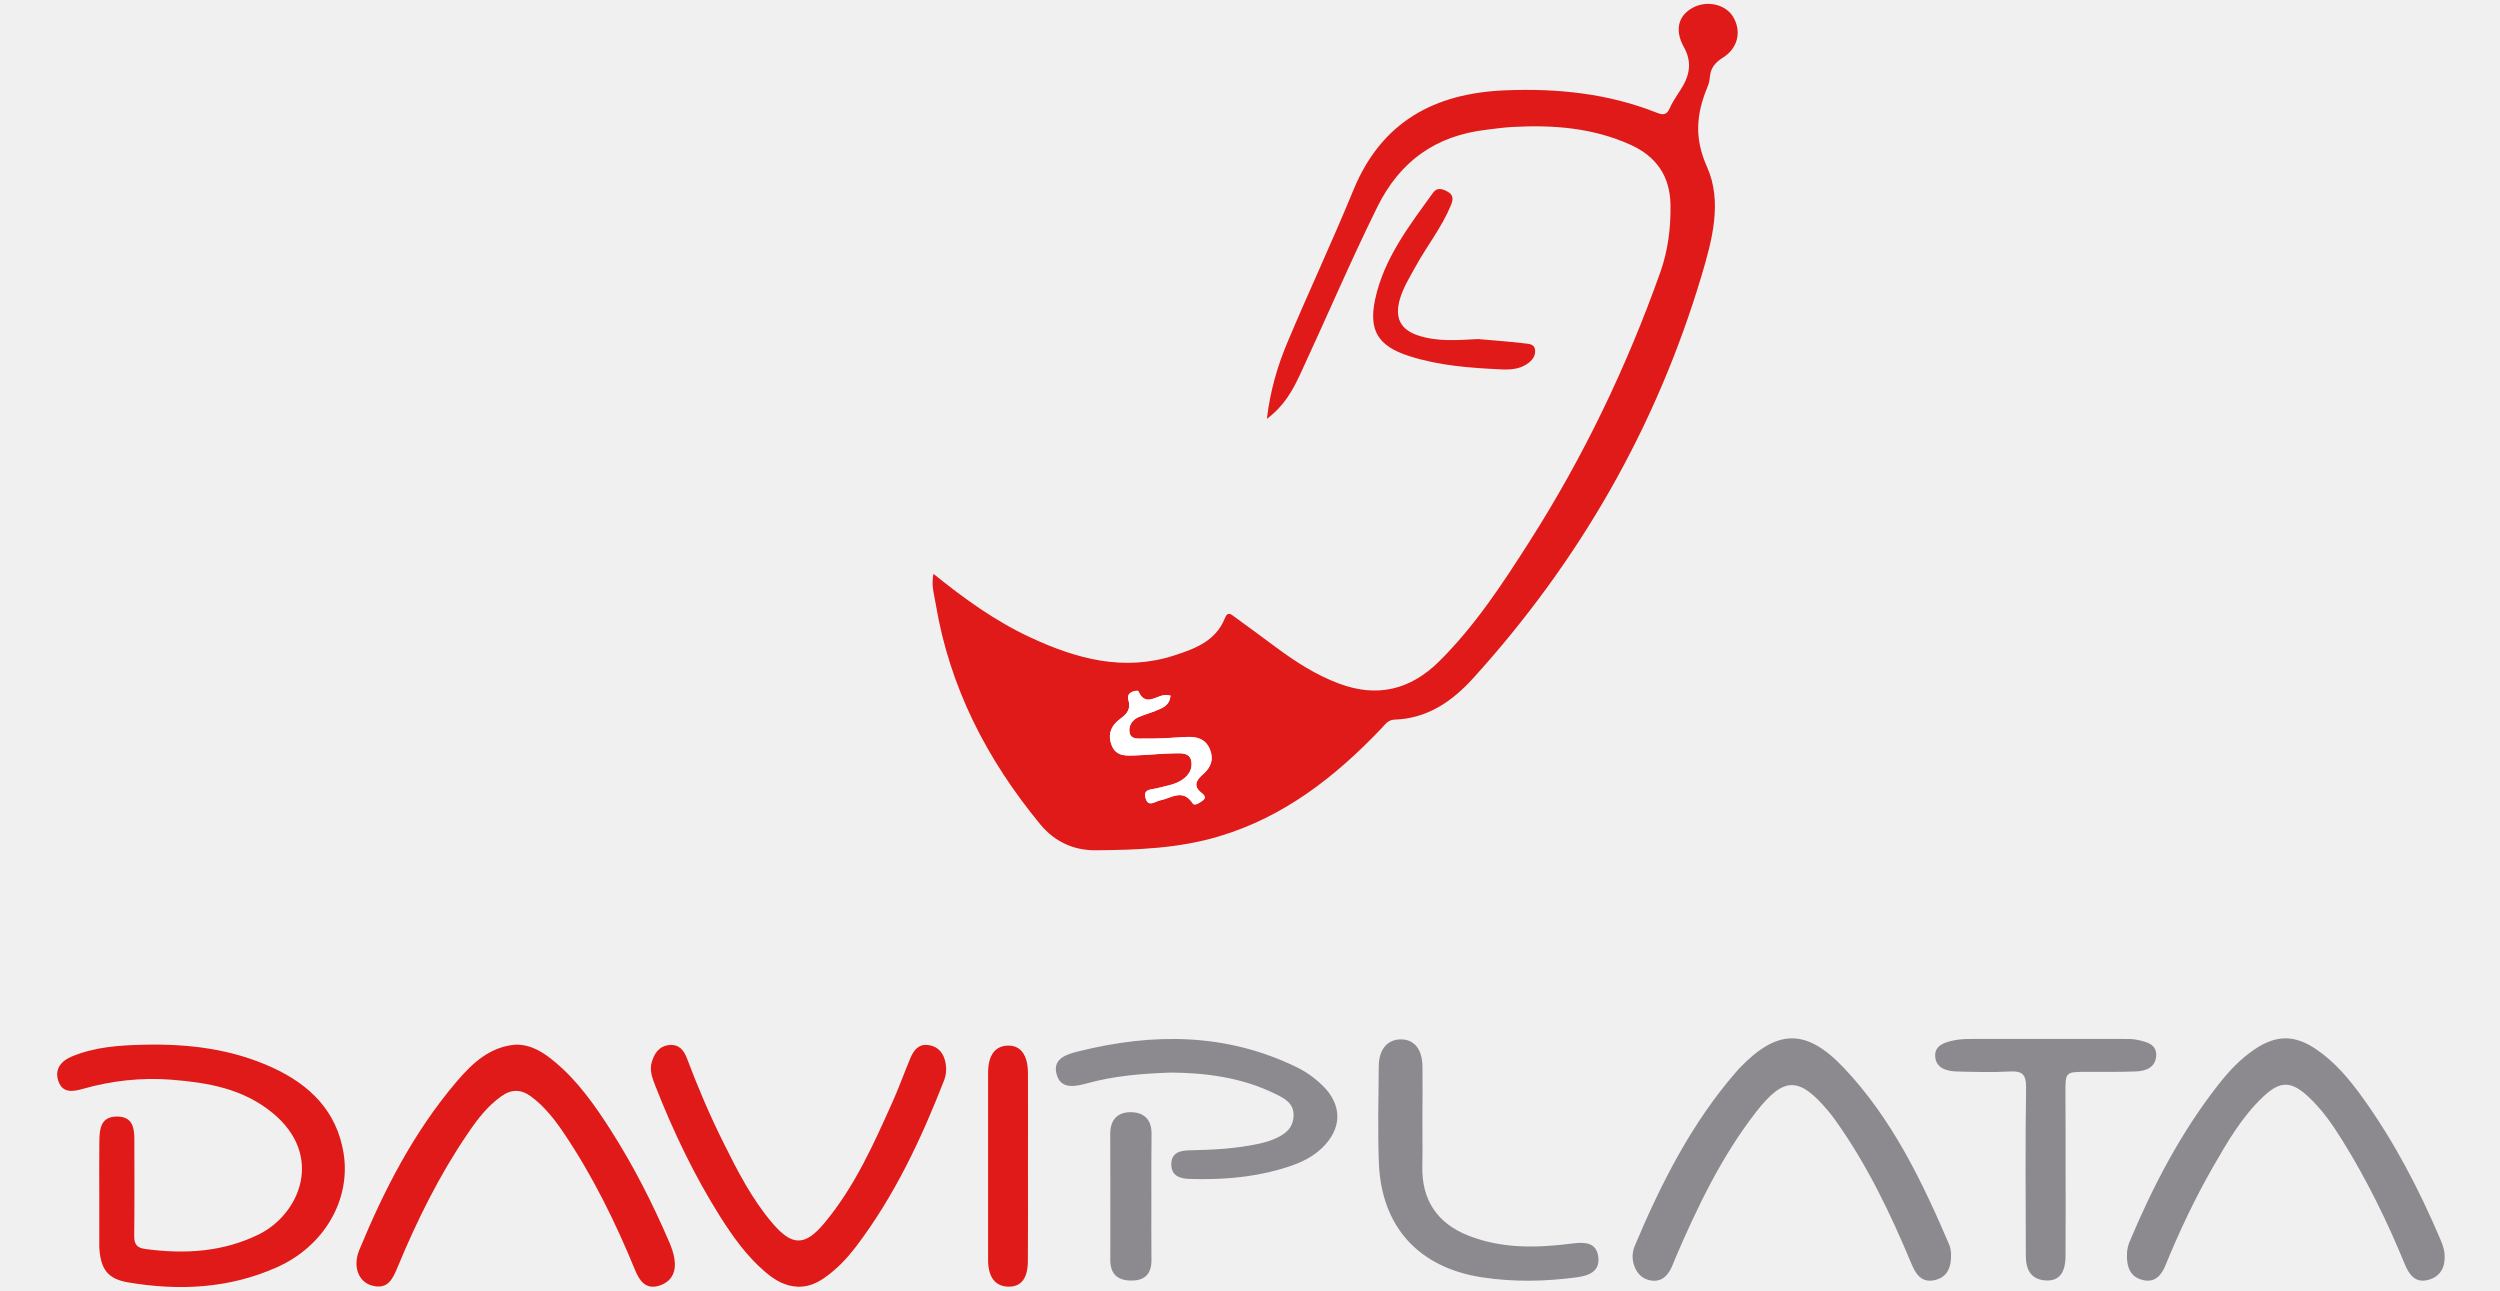
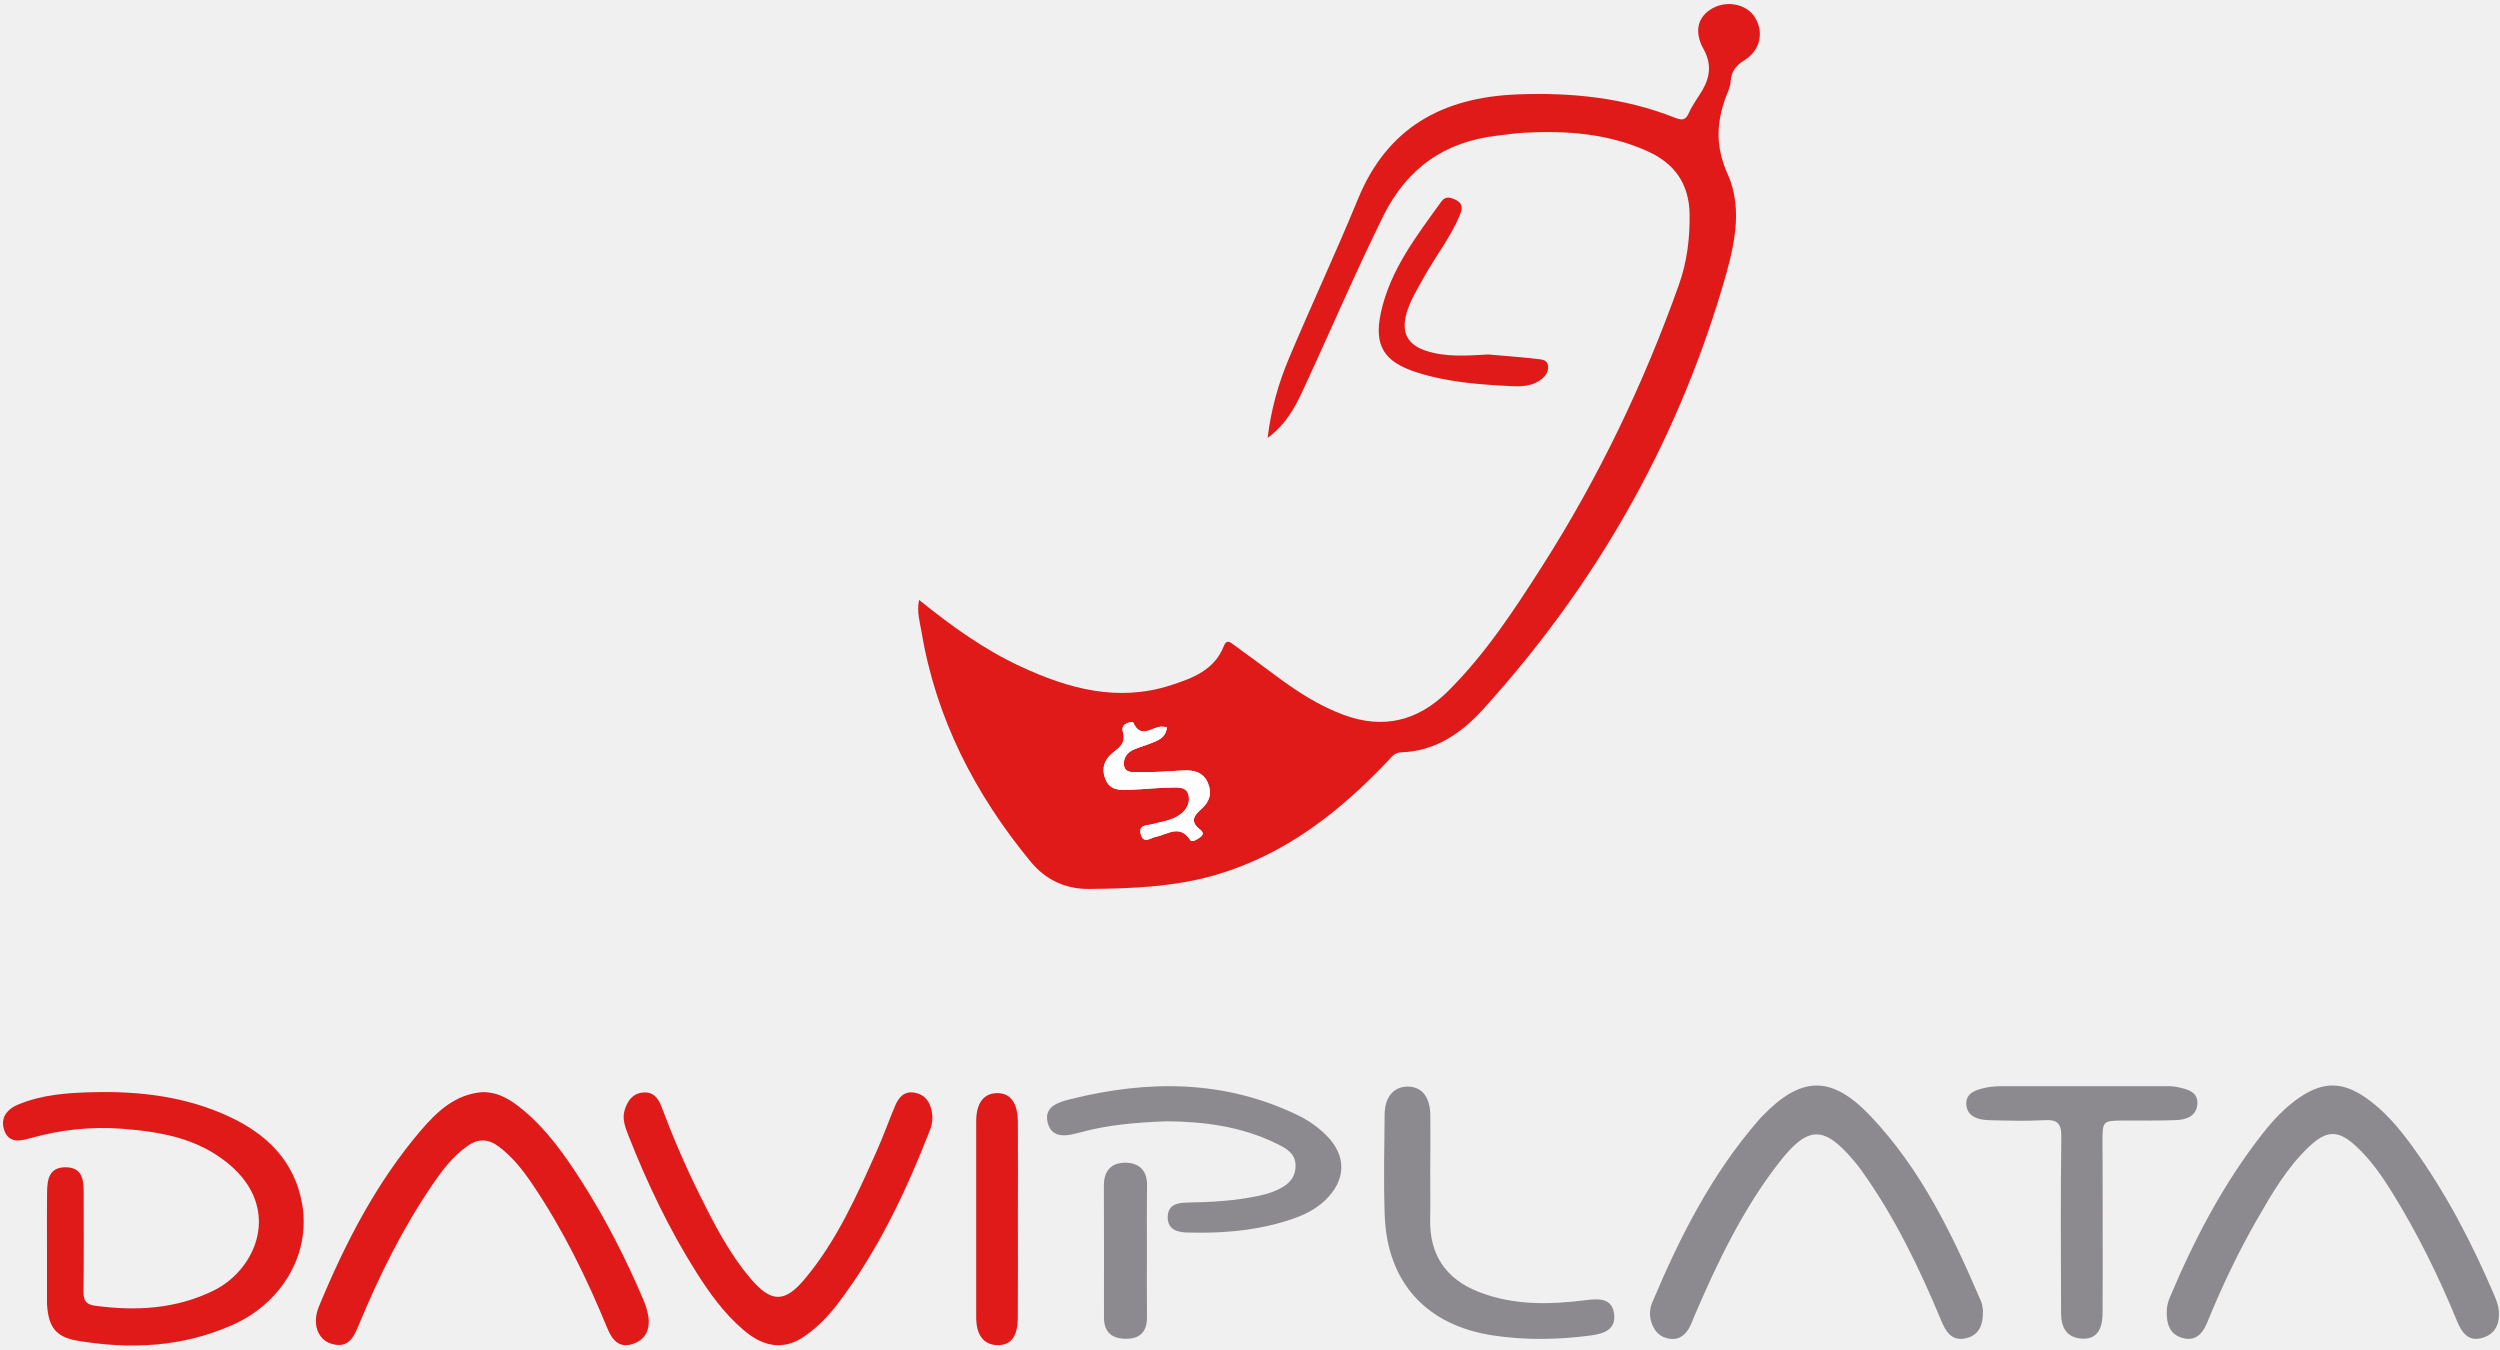
- <svg xmlns="http://www.w3.org/2000/svg" height="1291" viewBox="5.88 9.87 291 157.1" width="2500">
+ <svg xmlns="http://www.w3.org/2000/svg" viewBox="5.88 9.87 291 157.1">
  <path d="m153.43 60.84c.42-3.45 1.29-6.41 2.48-9.25 2.61-6.21 5.48-12.32 8.04-18.56 3.42-8.35 9.89-11.83 18.52-12.17 6.29-.25 12.44.37 18.34 2.7.79.31 1.26.38 1.66-.55.42-.96 1.09-1.81 1.62-2.73.87-1.54 1-3.06.08-4.7-1.14-2.05-.68-3.81 1.09-4.77 1.74-.94 4.01-.42 4.93 1.14 1.03 1.76.57 3.8-1.3 4.96-.93.58-1.46 1.26-1.55 2.33-.03.39-.12.8-.27 1.16-1.35 3.25-1.68 6.2-.08 9.77 1.89 4.22.64 8.89-.66 13.24-5.51 18.45-14.87 34.74-27.79 48.99-2.55 2.81-5.58 4.92-9.58 5.04-.79.03-1.14.6-1.58 1.06-5.6 5.88-11.84 10.78-19.79 13.15-4.89 1.46-9.92 1.65-14.96 1.69-2.74.02-5.04-1.05-6.79-3.18-6.47-7.86-11.01-16.64-12.7-26.77-.19-1.14-.57-2.29-.28-3.69 3.74 3.02 7.53 5.76 11.8 7.74 5.6 2.61 11.36 4.18 17.5 2.19 2.51-.81 5.07-1.75 6.17-4.55.34-.87.78-.43 1.18-.14 1.72 1.24 3.42 2.51 5.13 3.77 2.35 1.74 4.79 3.3 7.56 4.34 4.67 1.76 8.72.75 12.2-2.7 4.36-4.32 7.71-9.44 10.99-14.58 6.57-10.3 11.83-21.26 15.92-32.77.94-2.64 1.28-5.4 1.24-8.21-.06-3.49-1.72-5.88-4.86-7.3-4.59-2.08-9.45-2.44-14.39-2.17-1.06.06-2.11.21-3.16.34-6.14.72-10.51 3.8-13.28 9.42-3.31 6.71-6.23 13.58-9.38 20.35-.93 1.99-1.97 3.87-4.05 5.41zm-11.73 33.67c-.27-.02-.53-.08-.78-.05-1.08.15-2.3 1.4-3.13-.49-.07-.15-1.51.03-1.22 1.01.33 1.13-.1 1.72-.93 2.32-1.12.81-1.64 1.89-1.08 3.28.54 1.36 1.75 1.25 2.86 1.21 1.65-.05 3.29-.24 4.94-.26.74-.01 1.72-.06 1.89 1 .14.92-.32 1.67-1.08 2.2-.95.66-2.09.78-3.17 1.07-.64.17-1.65.06-1.33 1.19.33 1.15 1.14.4 1.74.28 1.37-.26 2.78-1.51 4.01.37.22.34.87-.1 1.22-.37.48-.36.14-.69-.18-.94-1.11-.88-.51-1.62.23-2.27.96-.84 1.3-1.83.81-3.01-.54-1.31-1.65-1.58-2.94-1.5-1.71.1-3.43.23-5.14.19-.61-.01-1.63.18-1.72-.88-.06-.78.38-1.41 1.11-1.73.66-.29 1.37-.48 2.04-.75.84-.34 1.76-.64 1.85-1.87zm-130.35 60.54c0-2.12-.02-4.24.01-6.37.02-1.45.18-2.93 2.13-2.94s2.13 1.41 2.13 2.91c0 3.85.03 7.69-.02 11.54-.01 1.04.25 1.52 1.36 1.67 4.76.64 9.39.38 13.77-1.76 5.01-2.45 8.06-9.62 1.67-14.83-3.6-2.94-7.85-3.66-12.24-4.01-3.66-.29-7.27.11-10.8 1.11-1.24.35-2.47.55-2.99-.95-.49-1.44.34-2.45 1.62-2.98 2.8-1.17 5.78-1.37 8.77-1.44 5.42-.13 10.73.51 15.7 2.8 4.51 2.08 7.79 5.27 8.62 10.4.91 5.66-2.36 11.32-8.11 13.88-5.82 2.6-11.93 2.89-18.12 1.84-2.46-.42-3.31-1.59-3.49-4.11-.01-.13-.01-.27-.01-.4v-6.36zm50.69-18.06c1.96-.01 3.44 1 4.82 2.16 2.77 2.33 4.82 5.26 6.75 8.28 2.78 4.36 5.11 8.94 7.14 13.69.26.6.47 1.24.58 1.88.26 1.55-.25 2.8-1.81 3.31-1.65.54-2.43-.57-2.97-1.89-2.39-5.82-5.15-11.45-8.68-16.68-1.11-1.65-2.33-3.21-3.95-4.42-1.22-.91-2.39-.94-3.64-.05-1.71 1.21-2.95 2.85-4.1 4.55-3.44 5.05-6.13 10.49-8.47 16.11-.6 1.45-1.19 2.97-3.24 2.36-1.61-.48-2.29-2.34-1.48-4.31 3.04-7.36 6.66-14.41 11.87-20.52 1.9-2.22 4.02-4.22 7.18-4.47z" fill="#e01a19" />
  <path d="m236.69 162.37c.06 1.82-.51 2.97-2.05 3.29-1.56.32-2.25-.76-2.77-2-2.55-6.12-5.41-12.09-9.29-17.51-.27-.38-.55-.75-.85-1.1-3.53-4.19-5.37-4.2-8.73.09-4.23 5.43-7.17 11.58-9.87 17.86-.18.43-.33.87-.54 1.28-.5.95-1.22 1.59-2.38 1.42-1.1-.16-1.77-.88-2.1-1.88-.25-.77-.23-1.57.09-2.34 3.2-7.6 6.9-14.91 12.36-21.2.13-.15.26-.3.4-.44 4.57-4.76 8.09-4.86 12.65-.06 5.89 6.21 9.54 13.8 12.86 21.56.18.4.19.89.22 1.03zm21.42-.23c.01-.04.08-.65.31-1.18 2.86-6.8 6.25-13.31 10.83-19.14 1.27-1.62 2.68-3.13 4.41-4.28 2.69-1.79 4.9-1.75 7.56.08 2.22 1.53 3.92 3.57 5.48 5.72 3.9 5.4 6.95 11.27 9.55 17.38.23.54.44 1.13.49 1.7.14 1.56-.43 2.8-2.02 3.21-1.54.39-2.28-.64-2.81-1.91-2.14-5.22-4.62-10.27-7.59-15.06-1.19-1.92-2.48-3.77-4.14-5.32-2.07-1.93-3.41-1.98-5.49-.03-2.59 2.44-4.36 5.49-6.11 8.54-2.21 3.86-4.11 7.86-5.79 11.98-.49 1.19-1.25 2.14-2.69 1.82-1.51-.33-2.13-1.44-1.99-3.51z" fill="#8c8a8e" />
  <path d="m96.41 166.45c-1.62-.04-2.9-.83-4.08-1.85-2.19-1.88-3.85-4.2-5.38-6.61-3.19-5.05-5.75-10.42-7.93-15.97-.36-.93-.74-1.88-.44-2.9.32-1.06.88-1.95 2.13-2.08 1.22-.12 1.79.66 2.17 1.66 1.33 3.53 2.81 7 4.5 10.37 1.68 3.38 3.41 6.74 5.88 9.64 2.37 2.78 3.94 2.84 6.27.06 3.75-4.47 6.09-9.75 8.44-15.01.75-1.69 1.37-3.44 2.09-5.15.41-.97 1.03-1.76 2.24-1.56 1.2.19 1.81 1.02 2.03 2.15.14.72.09 1.45-.18 2.15-2.8 7.17-6.06 14.11-10.76 20.28-1.01 1.32-2.15 2.53-3.5 3.52-1.03.78-2.15 1.33-3.48 1.3z" fill="#e01a19" />
  <path d="m141.71 140.39c-3.67.13-6.88.42-10.05 1.28-1.4.38-3.35.9-3.84-1.17-.44-1.87 1.33-2.36 2.76-2.71 9-2.23 17.84-2.23 26.39 1.9 1.21.58 2.29 1.35 3.24 2.28 2.45 2.39 2.39 5.27-.11 7.64-1.44 1.37-3.25 2.03-5.1 2.56-3.61 1.03-7.3 1.28-11.03 1.16-1.15-.04-2.18-.4-2.17-1.78.01-1.41 1.06-1.68 2.21-1.7 2.85-.05 5.7-.2 8.5-.81.58-.13 1.16-.29 1.71-.52 1.26-.53 2.38-1.22 2.46-2.81s-1.11-2.19-2.23-2.73c-4.16-2.05-8.62-2.56-12.74-2.59zm30.65 5.85c0 1.86.03 3.71-.01 5.57-.08 4.09 1.81 6.93 5.63 8.43 4.08 1.6 8.3 1.5 12.54.96 1.53-.19 2.99-.22 3.24 1.6.24 1.78-1.12 2.31-2.65 2.51-3.83.51-7.65.58-11.48 0-7.72-1.18-12.29-6.16-12.57-13.99-.14-3.9-.05-7.82-.01-11.73.02-2.06 1.09-3.26 2.72-3.24 1.62.02 2.57 1.2 2.6 3.33.02 2.19 0 4.38-.01 6.56zm78.27 6.13c0 3.45.02 6.9-.01 10.34-.01 2.06-.79 3.05-2.36 2.98-1.87-.09-2.47-1.36-2.47-2.98-.02-6.83-.07-13.66.03-20.49.02-1.61-.47-2.05-2.01-1.96-2.12.12-4.24.05-6.37 0-1.26-.03-2.58-.38-2.68-1.82-.1-1.39 1.21-1.75 2.34-1.98.64-.13 1.31-.16 1.97-.16 6.17-.01 12.34-.01 18.51 0 .6 0 1.21-.02 1.78.11 1.1.25 2.4.5 2.29 1.99-.1 1.36-1.25 1.81-2.45 1.85-1.99.08-3.98.05-5.97.05-2.62.01-2.62 0-2.62 2.53.02 3.18.02 6.36.02 9.54z" fill="#8c8a8e" />
  <path d="m124.36 151.99c0 3.77.02 7.54-.01 11.31-.01 2.17-.83 3.19-2.42 3.14-1.55-.05-2.42-1.16-2.42-3.23-.01-7.61-.01-15.22 0-22.83 0-2.09.86-3.23 2.38-3.27 1.57-.05 2.46 1.12 2.47 3.36.02 3.84 0 7.68 0 11.52zm54.76-100.86c1.91.17 3.82.3 5.73.53.46.06 1.15.07 1.22.79.07.64-.25 1.15-.74 1.54-1 .81-2.26.89-3.41.83-3.77-.18-7.54-.45-11.17-1.62-3.77-1.21-4.96-3.1-4.14-6.91 1.07-4.99 4.15-8.95 7.05-12.97.5-.7 1.17-.46 1.78-.12.74.41.67.98.37 1.69-1.09 2.65-2.9 4.89-4.26 7.38-.73 1.33-1.55 2.62-1.96 4.1-.6 2.19.09 3.6 2.24 4.32 2.37.79 4.84.57 7.29.44z" fill="#e01a19" />
  <path d="m139.38 155.61c0 2.52-.02 5.04.01 7.56.01 1.62-.72 2.51-2.36 2.53-1.67.03-2.65-.72-2.65-2.48 0-5.11.02-10.21-.01-15.32-.01-1.73.85-2.69 2.48-2.69 1.61 0 2.57.89 2.55 2.64-.04 2.58-.02 5.17-.02 7.76z" fill="#8c8a8e" />
  <path d="m141.7 94.51c-.08 1.22-1 1.53-1.85 1.88-.67.27-1.38.46-2.04.75-.72.32-1.17.95-1.11 1.73.09 1.07 1.11.87 1.72.88 1.71.04 3.43-.09 5.14-.19 1.29-.07 2.4.19 2.94 1.5.48 1.18.15 2.17-.81 3.01-.74.65-1.34 1.39-.23 2.27.32.25.65.58.18.94-.35.26-1 .7-1.22.37-1.23-1.88-2.64-.63-4.01-.37-.6.12-1.41.87-1.74-.28-.32-1.13.69-1.02 1.33-1.19 1.08-.29 2.22-.41 3.17-1.07.76-.53 1.23-1.27 1.08-2.2-.17-1.06-1.15-1.01-1.89-1-1.65.01-3.29.21-4.94.26-1.11.03-2.32.14-2.86-1.21-.56-1.39-.04-2.47 1.08-3.28.83-.6 1.26-1.19.93-2.32-.28-.98 1.16-1.16 1.22-1.01.84 1.88 2.06.63 3.13.49.25-.04.5.02.78.04z" fill="#fff" />
</svg>
